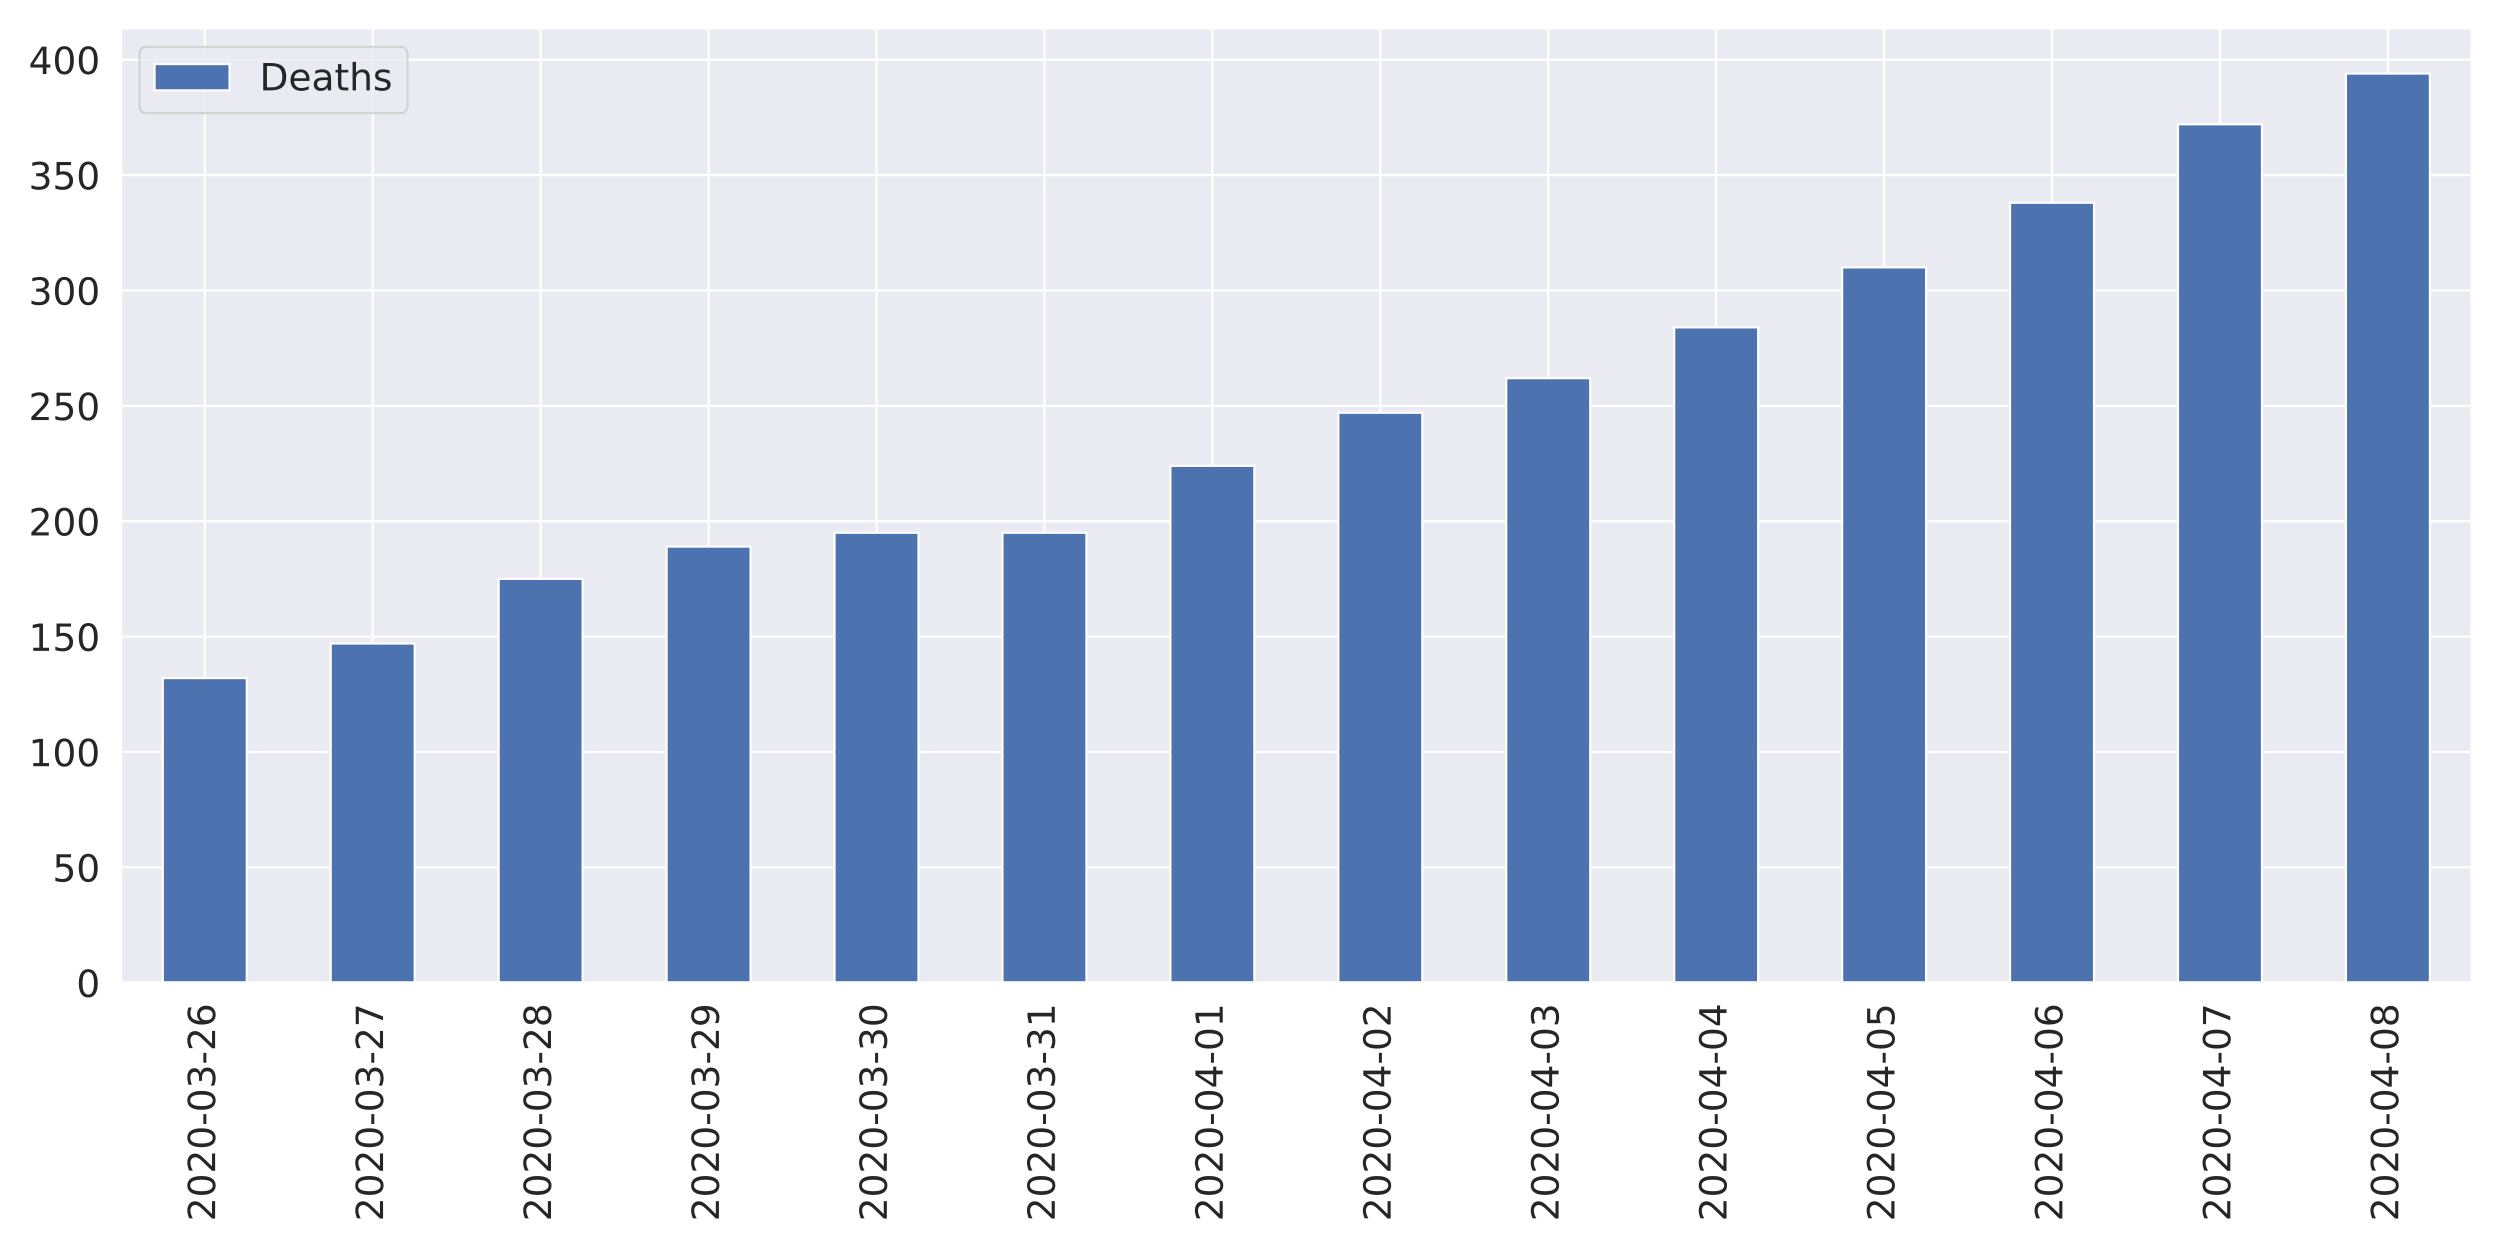
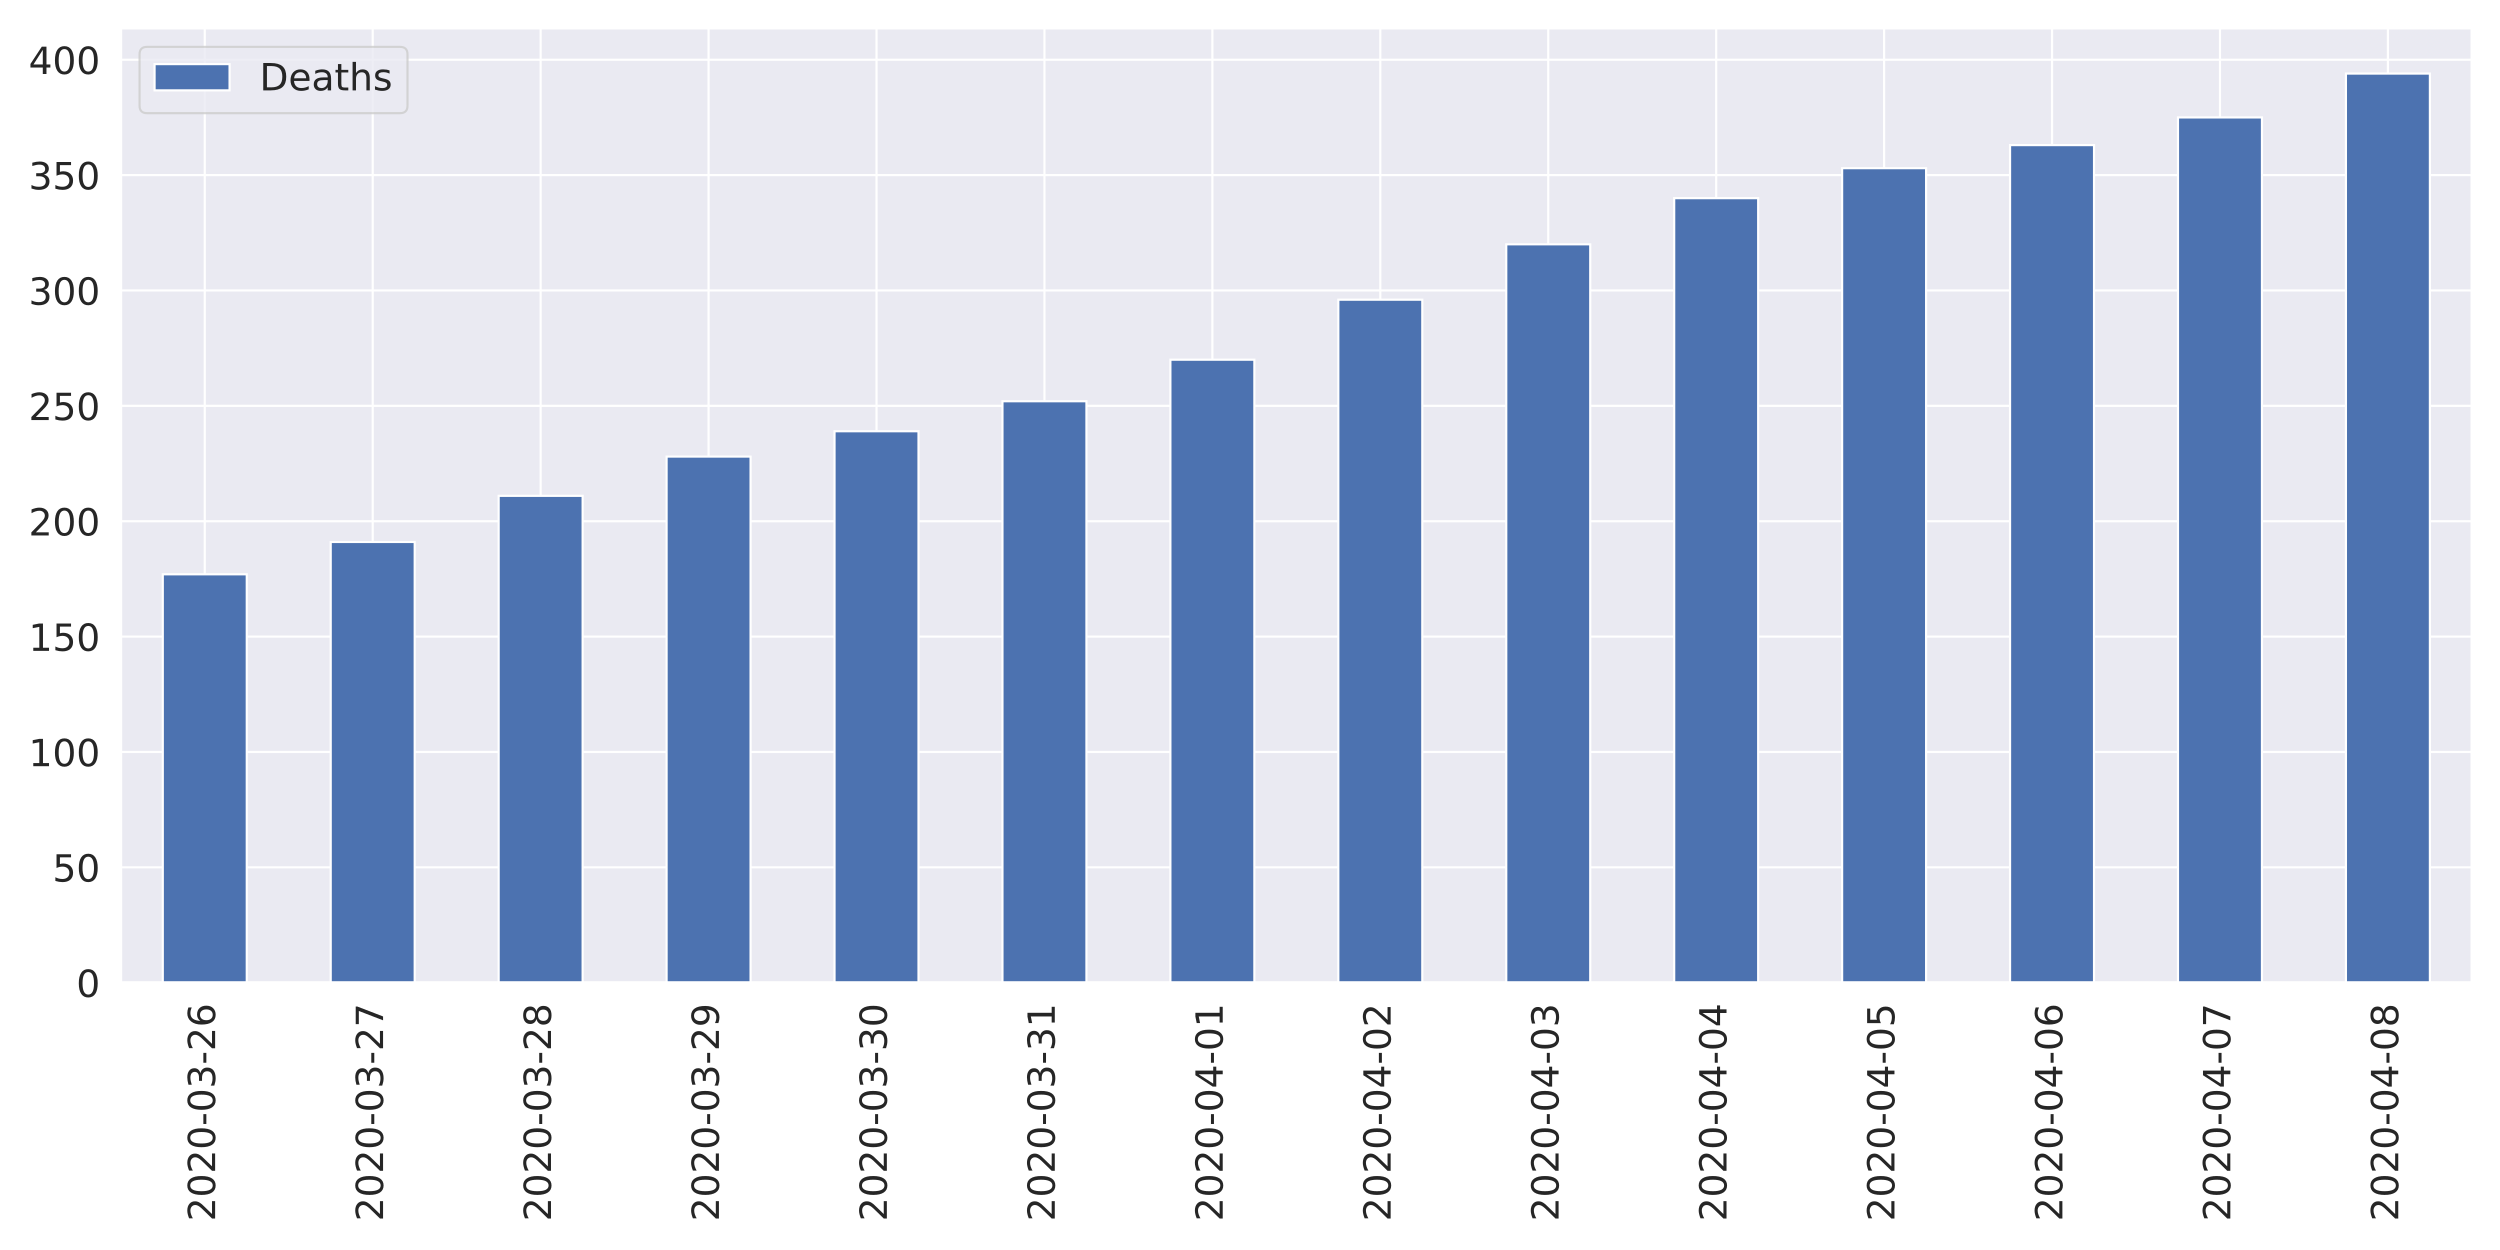
<svg xmlns="http://www.w3.org/2000/svg" xmlns:xlink="http://www.w3.org/1999/xlink" height="576pt" version="1.1" viewBox="0 0 1152 576" width="1152pt">
  <defs>
    <style type="text/css">
*{stroke-linecap:butt;stroke-linejoin:round;}
  </style>
  </defs>
  <g id="figure_1">
    <g id="patch_1">
      <path d="M 0 576  L 1152 576  L 1152 0  L 0 0  z " style="fill:#ffffff;" />
    </g>
    <g id="axes_1">
      <g id="patch_2">
        <path d="M 55.67 452.83  L 1139.04 452.83  L 1139.04 12.96  L 55.67 12.96  z " style="fill:#eaeaf2;" />
      </g>
      <g id="matplotlib.axis_1">
        <g id="xtick_1">
          <g id="line2d_1">
            <path clip-path="url(#p32ae984a57)" d="M 94.362 452.83  L 94.362 12.96  " style="fill:none;stroke:#ffffff;stroke-linecap:round;" />
          </g>
          <g id="text_1">
            <defs>
              <path d="M 19.188 8.297  L 53.609 8.297  L 53.609 0  L 7.328 0  L 7.328 8.297  Q 12.938 14.109 22.625 23.891  Q 32.328 33.688 34.812 36.531  Q 39.547 41.844 41.422 45.531  Q 43.312 49.219 43.312 52.781  Q 43.312 58.594 39.234 62.25  Q 35.156 65.922 28.609 65.922  Q 23.969 65.922 18.812 64.312  Q 13.672 62.703 7.812 59.422  L 7.812 69.391  Q 13.766 71.781 18.938 73  Q 24.125 74.219 28.422 74.219  Q 39.75 74.219 46.484 68.547  Q 53.219 62.891 53.219 53.422  Q 53.219 48.922 51.531 44.891  Q 49.859 40.875 45.406 35.406  Q 44.188 33.984 37.641 27.219  Q 31.109 20.453 19.188 8.297  z " id="DejaVuSans-50" />
              <path d="M 31.781 66.406  Q 24.172 66.406 20.328 58.906  Q 16.5 51.422 16.5 36.375  Q 16.5 21.391 20.328 13.891  Q 24.172 6.391 31.781 6.391  Q 39.453 6.391 43.281 13.891  Q 47.125 21.391 47.125 36.375  Q 47.125 51.422 43.281 58.906  Q 39.453 66.406 31.781 66.406  z M 31.781 74.219  Q 44.047 74.219 50.516 64.516  Q 56.984 54.828 56.984 36.375  Q 56.984 17.969 50.516 8.266  Q 44.047 -1.422 31.781 -1.422  Q 19.531 -1.422 13.062 8.266  Q 6.594 17.969 6.594 36.375  Q 6.594 54.828 13.062 64.516  Q 19.531 74.219 31.781 74.219  z " id="DejaVuSans-48" />
              <path d="M 4.891 31.391  L 31.203 31.391  L 31.203 23.391  L 4.891 23.391  z " id="DejaVuSans-45" />
              <path d="M 40.578 39.312  Q 47.656 37.797 51.625 33  Q 55.609 28.219 55.609 21.188  Q 55.609 10.406 48.188 4.484  Q 40.766 -1.422 27.094 -1.422  Q 22.516 -1.422 17.656 -0.516  Q 12.797 0.391 7.625 2.203  L 7.625 11.719  Q 11.719 9.328 16.594 8.109  Q 21.484 6.891 26.812 6.891  Q 36.078 6.891 40.938 10.547  Q 45.797 14.203 45.797 21.188  Q 45.797 27.641 41.281 31.266  Q 36.766 34.906 28.719 34.906  L 20.219 34.906  L 20.219 43.016  L 29.109 43.016  Q 36.375 43.016 40.234 45.922  Q 44.094 48.828 44.094 54.297  Q 44.094 59.906 40.109 62.906  Q 36.141 65.922 28.719 65.922  Q 24.656 65.922 20.016 65.031  Q 15.375 64.156 9.812 62.312  L 9.812 71.094  Q 15.438 72.656 20.344 73.438  Q 25.25 74.219 29.594 74.219  Q 40.828 74.219 47.359 69.109  Q 53.906 64.016 53.906 55.328  Q 53.906 49.266 50.438 45.094  Q 46.969 40.922 40.578 39.312  z " id="DejaVuSans-51" />
              <path d="M 33.016 40.375  Q 26.375 40.375 22.484 35.828  Q 18.609 31.297 18.609 23.391  Q 18.609 15.531 22.484 10.953  Q 26.375 6.391 33.016 6.391  Q 39.656 6.391 43.531 10.953  Q 47.406 15.531 47.406 23.391  Q 47.406 31.297 43.531 35.828  Q 39.656 40.375 33.016 40.375  z M 52.594 71.297  L 52.594 62.312  Q 48.875 64.062 45.094 64.984  Q 41.312 65.922 37.594 65.922  Q 27.828 65.922 22.672 59.328  Q 17.531 52.734 16.797 39.406  Q 19.672 43.656 24.016 45.922  Q 28.375 48.188 33.594 48.188  Q 44.578 48.188 50.953 41.516  Q 57.328 34.859 57.328 23.391  Q 57.328 12.156 50.688 5.359  Q 44.047 -1.422 33.016 -1.422  Q 20.359 -1.422 13.672 8.266  Q 6.984 17.969 6.984 36.375  Q 6.984 53.656 15.188 63.938  Q 23.391 74.219 37.203 74.219  Q 40.922 74.219 44.703 73.484  Q 48.484 72.75 52.594 71.297  z " id="DejaVuSans-54" />
            </defs>
            <g style="fill:#262626;" transform="translate(99.12999 562.7538)rotate(-90)scale(0.1728 -0.1728)">
              <use xlink:href="#DejaVuSans-50" />
              <use x="63.623" xlink:href="#DejaVuSans-48" />
              <use x="127.246" xlink:href="#DejaVuSans-50" />
              <use x="190.869" xlink:href="#DejaVuSans-48" />
              <use x="254.492" xlink:href="#DejaVuSans-45" />
              <use x="290.576" xlink:href="#DejaVuSans-48" />
              <use x="354.199" xlink:href="#DejaVuSans-51" />
              <use x="417.822" xlink:href="#DejaVuSans-45" />
              <use x="453.906" xlink:href="#DejaVuSans-50" />
              <use x="517.529" xlink:href="#DejaVuSans-54" />
            </g>
          </g>
        </g>
        <g id="xtick_2">
          <g id="line2d_2">
            <path clip-path="url(#p32ae984a57)" d="M 171.745 452.83  L 171.745 12.96  " style="fill:none;stroke:#ffffff;stroke-linecap:round;" />
          </g>
          <g id="text_2">
            <defs>
              <path d="M 8.203 72.906  L 55.078 72.906  L 55.078 68.703  L 28.609 0  L 18.312 0  L 43.219 64.594  L 8.203 64.594  z " id="DejaVuSans-55" />
            </defs>
            <g style="fill:#262626;" transform="translate(176.5136 562.7538)rotate(-90)scale(0.1728 -0.1728)">
              <use xlink:href="#DejaVuSans-50" />
              <use x="63.623" xlink:href="#DejaVuSans-48" />
              <use x="127.246" xlink:href="#DejaVuSans-50" />
              <use x="190.869" xlink:href="#DejaVuSans-48" />
              <use x="254.492" xlink:href="#DejaVuSans-45" />
              <use x="290.576" xlink:href="#DejaVuSans-48" />
              <use x="354.199" xlink:href="#DejaVuSans-51" />
              <use x="417.822" xlink:href="#DejaVuSans-45" />
              <use x="453.906" xlink:href="#DejaVuSans-50" />
              <use x="517.529" xlink:href="#DejaVuSans-55" />
            </g>
          </g>
        </g>
        <g id="xtick_3">
          <g id="line2d_3">
            <path clip-path="url(#p32ae984a57)" d="M 249.129 452.83  L 249.129 12.96  " style="fill:none;stroke:#ffffff;stroke-linecap:round;" />
          </g>
          <g id="text_3">
            <defs>
              <path d="M 31.781 34.625  Q 24.75 34.625 20.719 30.859  Q 16.703 27.094 16.703 20.516  Q 16.703 13.922 20.719 10.156  Q 24.75 6.391 31.781 6.391  Q 38.812 6.391 42.859 10.172  Q 46.922 13.969 46.922 20.516  Q 46.922 27.094 42.891 30.859  Q 38.875 34.625 31.781 34.625  z M 21.922 38.812  Q 15.578 40.375 12.031 44.719  Q 8.5 49.078 8.5 55.328  Q 8.5 64.062 14.719 69.141  Q 20.953 74.219 31.781 74.219  Q 42.672 74.219 48.875 69.141  Q 55.078 64.062 55.078 55.328  Q 55.078 49.078 51.531 44.719  Q 48 40.375 41.703 38.812  Q 48.828 37.156 52.797 32.312  Q 56.781 27.484 56.781 20.516  Q 56.781 9.906 50.312 4.234  Q 43.844 -1.422 31.781 -1.422  Q 19.734 -1.422 13.25 4.234  Q 6.781 9.906 6.781 20.516  Q 6.781 27.484 10.781 32.312  Q 14.797 37.156 21.922 38.812  z M 18.312 54.391  Q 18.312 48.734 21.844 45.562  Q 25.391 42.391 31.781 42.391  Q 38.141 42.391 41.719 45.562  Q 45.312 48.734 45.312 54.391  Q 45.312 60.062 41.719 63.234  Q 38.141 66.406 31.781 66.406  Q 25.391 66.406 21.844 63.234  Q 18.312 60.062 18.312 54.391  z " id="DejaVuSans-56" />
            </defs>
            <g style="fill:#262626;" transform="translate(253.8971 562.7538)rotate(-90)scale(0.1728 -0.1728)">
              <use xlink:href="#DejaVuSans-50" />
              <use x="63.623" xlink:href="#DejaVuSans-48" />
              <use x="127.246" xlink:href="#DejaVuSans-50" />
              <use x="190.869" xlink:href="#DejaVuSans-48" />
              <use x="254.492" xlink:href="#DejaVuSans-45" />
              <use x="290.576" xlink:href="#DejaVuSans-48" />
              <use x="354.199" xlink:href="#DejaVuSans-51" />
              <use x="417.822" xlink:href="#DejaVuSans-45" />
              <use x="453.906" xlink:href="#DejaVuSans-50" />
              <use x="517.529" xlink:href="#DejaVuSans-56" />
            </g>
          </g>
        </g>
        <g id="xtick_4">
          <g id="line2d_4">
            <path clip-path="url(#p32ae984a57)" d="M 326.512 452.83  L 326.512 12.96  " style="fill:none;stroke:#ffffff;stroke-linecap:round;" />
          </g>
          <g id="text_4">
            <defs>
              <path d="M 10.984 1.516  L 10.984 10.5  Q 14.703 8.734 18.5 7.812  Q 22.312 6.891 25.984 6.891  Q 35.75 6.891 40.891 13.453  Q 46.047 20.016 46.781 33.406  Q 43.953 29.203 39.594 26.953  Q 35.25 24.703 29.984 24.703  Q 19.047 24.703 12.672 31.312  Q 6.297 37.938 6.297 49.422  Q 6.297 60.641 12.938 67.422  Q 19.578 74.219 30.609 74.219  Q 43.266 74.219 49.922 64.516  Q 56.594 54.828 56.594 36.375  Q 56.594 19.141 48.406 8.859  Q 40.234 -1.422 26.422 -1.422  Q 22.703 -1.422 18.891 -0.688  Q 15.094 0.047 10.984 1.516  z M 30.609 32.422  Q 37.25 32.422 41.125 36.953  Q 45.016 41.5 45.016 49.422  Q 45.016 57.281 41.125 61.844  Q 37.25 66.406 30.609 66.406  Q 23.969 66.406 20.094 61.844  Q 16.219 57.281 16.219 49.422  Q 16.219 41.5 20.094 36.953  Q 23.969 32.422 30.609 32.422  z " id="DejaVuSans-57" />
            </defs>
            <g style="fill:#262626;" transform="translate(331.2807 562.7538)rotate(-90)scale(0.1728 -0.1728)">
              <use xlink:href="#DejaVuSans-50" />
              <use x="63.623" xlink:href="#DejaVuSans-48" />
              <use x="127.246" xlink:href="#DejaVuSans-50" />
              <use x="190.869" xlink:href="#DejaVuSans-48" />
              <use x="254.492" xlink:href="#DejaVuSans-45" />
              <use x="290.576" xlink:href="#DejaVuSans-48" />
              <use x="354.199" xlink:href="#DejaVuSans-51" />
              <use x="417.822" xlink:href="#DejaVuSans-45" />
              <use x="453.906" xlink:href="#DejaVuSans-50" />
              <use x="517.529" xlink:href="#DejaVuSans-57" />
            </g>
          </g>
        </g>
        <g id="xtick_5">
          <g id="line2d_5">
            <path clip-path="url(#p32ae984a57)" d="M 403.896 452.83  L 403.896 12.96  " style="fill:none;stroke:#ffffff;stroke-linecap:round;" />
          </g>
          <g id="text_5">
            <g style="fill:#262626;" transform="translate(408.6643 562.7538)rotate(-90)scale(0.1728 -0.1728)">
              <use xlink:href="#DejaVuSans-50" />
              <use x="63.623" xlink:href="#DejaVuSans-48" />
              <use x="127.246" xlink:href="#DejaVuSans-50" />
              <use x="190.869" xlink:href="#DejaVuSans-48" />
              <use x="254.492" xlink:href="#DejaVuSans-45" />
              <use x="290.576" xlink:href="#DejaVuSans-48" />
              <use x="354.199" xlink:href="#DejaVuSans-51" />
              <use x="417.822" xlink:href="#DejaVuSans-45" />
              <use x="453.906" xlink:href="#DejaVuSans-51" />
              <use x="517.529" xlink:href="#DejaVuSans-48" />
            </g>
          </g>
        </g>
        <g id="xtick_6">
          <g id="line2d_6">
            <path clip-path="url(#p32ae984a57)" d="M 481.28 452.83  L 481.28 12.96  " style="fill:none;stroke:#ffffff;stroke-linecap:round;" />
          </g>
          <g id="text_6">
            <defs>
              <path d="M 12.406 8.297  L 28.516 8.297  L 28.516 63.922  L 10.984 60.406  L 10.984 69.391  L 28.422 72.906  L 38.281 72.906  L 38.281 8.297  L 54.391 8.297  L 54.391 0  L 12.406 0  z " id="DejaVuSans-49" />
            </defs>
            <g style="fill:#262626;" transform="translate(486.0478 562.7538)rotate(-90)scale(0.1728 -0.1728)">
              <use xlink:href="#DejaVuSans-50" />
              <use x="63.623" xlink:href="#DejaVuSans-48" />
              <use x="127.246" xlink:href="#DejaVuSans-50" />
              <use x="190.869" xlink:href="#DejaVuSans-48" />
              <use x="254.492" xlink:href="#DejaVuSans-45" />
              <use x="290.576" xlink:href="#DejaVuSans-48" />
              <use x="354.199" xlink:href="#DejaVuSans-51" />
              <use x="417.822" xlink:href="#DejaVuSans-45" />
              <use x="453.906" xlink:href="#DejaVuSans-51" />
              <use x="517.529" xlink:href="#DejaVuSans-49" />
            </g>
          </g>
        </g>
        <g id="xtick_7">
          <g id="line2d_7">
            <path clip-path="url(#p32ae984a57)" d="M 558.663 452.83  L 558.663 12.96  " style="fill:none;stroke:#ffffff;stroke-linecap:round;" />
          </g>
          <g id="text_7">
            <defs>
              <path d="M 37.797 64.312  L 12.891 25.391  L 37.797 25.391  z M 35.203 72.906  L 47.609 72.906  L 47.609 25.391  L 58.016 25.391  L 58.016 17.188  L 47.609 17.188  L 47.609 0  L 37.797 0  L 37.797 17.188  L 4.891 17.188  L 4.891 26.703  z " id="DejaVuSans-52" />
            </defs>
            <g style="fill:#262626;" transform="translate(563.4314 562.7538)rotate(-90)scale(0.1728 -0.1728)">
              <use xlink:href="#DejaVuSans-50" />
              <use x="63.623" xlink:href="#DejaVuSans-48" />
              <use x="127.246" xlink:href="#DejaVuSans-50" />
              <use x="190.869" xlink:href="#DejaVuSans-48" />
              <use x="254.492" xlink:href="#DejaVuSans-45" />
              <use x="290.576" xlink:href="#DejaVuSans-48" />
              <use x="354.199" xlink:href="#DejaVuSans-52" />
              <use x="417.822" xlink:href="#DejaVuSans-45" />
              <use x="453.906" xlink:href="#DejaVuSans-48" />
              <use x="517.529" xlink:href="#DejaVuSans-49" />
            </g>
          </g>
        </g>
        <g id="xtick_8">
          <g id="line2d_8">
            <path clip-path="url(#p32ae984a57)" d="M 636.047 452.83  L 636.047 12.96  " style="fill:none;stroke:#ffffff;stroke-linecap:round;" />
          </g>
          <g id="text_8">
            <g style="fill:#262626;" transform="translate(640.815 562.7538)rotate(-90)scale(0.1728 -0.1728)">
              <use xlink:href="#DejaVuSans-50" />
              <use x="63.623" xlink:href="#DejaVuSans-48" />
              <use x="127.246" xlink:href="#DejaVuSans-50" />
              <use x="190.869" xlink:href="#DejaVuSans-48" />
              <use x="254.492" xlink:href="#DejaVuSans-45" />
              <use x="290.576" xlink:href="#DejaVuSans-48" />
              <use x="354.199" xlink:href="#DejaVuSans-52" />
              <use x="417.822" xlink:href="#DejaVuSans-45" />
              <use x="453.906" xlink:href="#DejaVuSans-48" />
              <use x="517.529" xlink:href="#DejaVuSans-50" />
            </g>
          </g>
        </g>
        <g id="xtick_9">
          <g id="line2d_9">
            <path clip-path="url(#p32ae984a57)" d="M 713.43 452.83  L 713.43 12.96  " style="fill:none;stroke:#ffffff;stroke-linecap:round;" />
          </g>
          <g id="text_9">
            <g style="fill:#262626;" transform="translate(718.1986 562.7538)rotate(-90)scale(0.1728 -0.1728)">
              <use xlink:href="#DejaVuSans-50" />
              <use x="63.623" xlink:href="#DejaVuSans-48" />
              <use x="127.246" xlink:href="#DejaVuSans-50" />
              <use x="190.869" xlink:href="#DejaVuSans-48" />
              <use x="254.492" xlink:href="#DejaVuSans-45" />
              <use x="290.576" xlink:href="#DejaVuSans-48" />
              <use x="354.199" xlink:href="#DejaVuSans-52" />
              <use x="417.822" xlink:href="#DejaVuSans-45" />
              <use x="453.906" xlink:href="#DejaVuSans-48" />
              <use x="517.529" xlink:href="#DejaVuSans-51" />
            </g>
          </g>
        </g>
        <g id="xtick_10">
          <g id="line2d_10">
            <path clip-path="url(#p32ae984a57)" d="M 790.814 452.83  L 790.814 12.96  " style="fill:none;stroke:#ffffff;stroke-linecap:round;" />
          </g>
          <g id="text_10">
            <g style="fill:#262626;" transform="translate(795.5821 562.7538)rotate(-90)scale(0.1728 -0.1728)">
              <use xlink:href="#DejaVuSans-50" />
              <use x="63.623" xlink:href="#DejaVuSans-48" />
              <use x="127.246" xlink:href="#DejaVuSans-50" />
              <use x="190.869" xlink:href="#DejaVuSans-48" />
              <use x="254.492" xlink:href="#DejaVuSans-45" />
              <use x="290.576" xlink:href="#DejaVuSans-48" />
              <use x="354.199" xlink:href="#DejaVuSans-52" />
              <use x="417.822" xlink:href="#DejaVuSans-45" />
              <use x="453.906" xlink:href="#DejaVuSans-48" />
              <use x="517.529" xlink:href="#DejaVuSans-52" />
            </g>
          </g>
        </g>
        <g id="xtick_11">
          <g id="line2d_11">
            <path clip-path="url(#p32ae984a57)" d="M 868.197 452.83  L 868.197 12.96  " style="fill:none;stroke:#ffffff;stroke-linecap:round;" />
          </g>
          <g id="text_11">
            <defs>
              <path d="M 10.797 72.906  L 49.516 72.906  L 49.516 64.594  L 19.828 64.594  L 19.828 46.734  Q 21.969 47.469 24.109 47.828  Q 26.266 48.188 28.422 48.188  Q 40.625 48.188 47.75 41.5  Q 54.891 34.812 54.891 23.391  Q 54.891 11.625 47.562 5.094  Q 40.234 -1.422 26.906 -1.422  Q 22.312 -1.422 17.547 -0.641  Q 12.797 0.141 7.719 1.703  L 7.719 11.625  Q 12.109 9.234 16.797 8.062  Q 21.484 6.891 26.703 6.891  Q 35.156 6.891 40.078 11.328  Q 45.016 15.766 45.016 23.391  Q 45.016 31 40.078 35.438  Q 35.156 39.891 26.703 39.891  Q 22.75 39.891 18.812 39.016  Q 14.891 38.141 10.797 36.281  z " id="DejaVuSans-53" />
            </defs>
            <g style="fill:#262626;" transform="translate(872.9657 562.7538)rotate(-90)scale(0.1728 -0.1728)">
              <use xlink:href="#DejaVuSans-50" />
              <use x="63.623" xlink:href="#DejaVuSans-48" />
              <use x="127.246" xlink:href="#DejaVuSans-50" />
              <use x="190.869" xlink:href="#DejaVuSans-48" />
              <use x="254.492" xlink:href="#DejaVuSans-45" />
              <use x="290.576" xlink:href="#DejaVuSans-48" />
              <use x="354.199" xlink:href="#DejaVuSans-52" />
              <use x="417.822" xlink:href="#DejaVuSans-45" />
              <use x="453.906" xlink:href="#DejaVuSans-48" />
              <use x="517.529" xlink:href="#DejaVuSans-53" />
            </g>
          </g>
        </g>
        <g id="xtick_12">
          <g id="line2d_12">
            <path clip-path="url(#p32ae984a57)" d="M 945.581 452.83  L 945.581 12.96  " style="fill:none;stroke:#ffffff;stroke-linecap:round;" />
          </g>
          <g id="text_12">
            <g style="fill:#262626;" transform="translate(950.3493 562.7538)rotate(-90)scale(0.1728 -0.1728)">
              <use xlink:href="#DejaVuSans-50" />
              <use x="63.623" xlink:href="#DejaVuSans-48" />
              <use x="127.246" xlink:href="#DejaVuSans-50" />
              <use x="190.869" xlink:href="#DejaVuSans-48" />
              <use x="254.492" xlink:href="#DejaVuSans-45" />
              <use x="290.576" xlink:href="#DejaVuSans-48" />
              <use x="354.199" xlink:href="#DejaVuSans-52" />
              <use x="417.822" xlink:href="#DejaVuSans-45" />
              <use x="453.906" xlink:href="#DejaVuSans-48" />
              <use x="517.529" xlink:href="#DejaVuSans-54" />
            </g>
          </g>
        </g>
        <g id="xtick_13">
          <g id="line2d_13">
            <path clip-path="url(#p32ae984a57)" d="M 1022.965 452.83  L 1022.965 12.96  " style="fill:none;stroke:#ffffff;stroke-linecap:round;" />
          </g>
          <g id="text_13">
            <g style="fill:#262626;" transform="translate(1027.733 562.7538)rotate(-90)scale(0.1728 -0.1728)">
              <use xlink:href="#DejaVuSans-50" />
              <use x="63.623" xlink:href="#DejaVuSans-48" />
              <use x="127.246" xlink:href="#DejaVuSans-50" />
              <use x="190.869" xlink:href="#DejaVuSans-48" />
              <use x="254.492" xlink:href="#DejaVuSans-45" />
              <use x="290.576" xlink:href="#DejaVuSans-48" />
              <use x="354.199" xlink:href="#DejaVuSans-52" />
              <use x="417.822" xlink:href="#DejaVuSans-45" />
              <use x="453.906" xlink:href="#DejaVuSans-48" />
              <use x="517.529" xlink:href="#DejaVuSans-55" />
            </g>
          </g>
        </g>
        <g id="xtick_14">
          <g id="line2d_14">
            <path clip-path="url(#p32ae984a57)" d="M 1100.348 452.83  L 1100.348 12.96  " style="fill:none;stroke:#ffffff;stroke-linecap:round;" />
          </g>
          <g id="text_14">
            <g style="fill:#262626;" transform="translate(1105.116 562.7538)rotate(-90)scale(0.1728 -0.1728)">
              <use xlink:href="#DejaVuSans-50" />
              <use x="63.623" xlink:href="#DejaVuSans-48" />
              <use x="127.246" xlink:href="#DejaVuSans-50" />
              <use x="190.869" xlink:href="#DejaVuSans-48" />
              <use x="254.492" xlink:href="#DejaVuSans-45" />
              <use x="290.576" xlink:href="#DejaVuSans-48" />
              <use x="354.199" xlink:href="#DejaVuSans-52" />
              <use x="417.822" xlink:href="#DejaVuSans-45" />
              <use x="453.906" xlink:href="#DejaVuSans-48" />
              <use x="517.529" xlink:href="#DejaVuSans-56" />
            </g>
          </g>
        </g>
      </g>
      <g id="matplotlib.axis_2">
        <g id="ytick_1">
          <g id="line2d_15">
            <path clip-path="url(#p32ae984a57)" d="M 55.67 452.83  L 1139.04 452.83  " style="fill:none;stroke:#ffffff;stroke-linecap:round;" />
          </g>
          <g id="text_15">
            <g style="fill:#262626;" transform="translate(35.1756 459.3951)scale(0.1728 -0.1728)">
              <use xlink:href="#DejaVuSans-48" />
            </g>
          </g>
        </g>
        <g id="ytick_2">
          <g id="line2d_16">
            <path clip-path="url(#p32ae984a57)" d="M 55.67 399.667  L 1139.04 399.667  " style="fill:none;stroke:#ffffff;stroke-linecap:round;" />
          </g>
          <g id="text_16">
            <g style="fill:#262626;" transform="translate(24.1812 406.2321)scale(0.1728 -0.1728)">
              <use xlink:href="#DejaVuSans-53" />
              <use x="63.623" xlink:href="#DejaVuSans-48" />
            </g>
          </g>
        </g>
        <g id="ytick_3">
          <g id="line2d_17">
            <path clip-path="url(#p32ae984a57)" d="M 55.67 346.504  L 1139.04 346.504  " style="fill:none;stroke:#ffffff;stroke-linecap:round;" />
          </g>
          <g id="text_17">
            <g style="fill:#262626;" transform="translate(13.1868 353.0692)scale(0.1728 -0.1728)">
              <use xlink:href="#DejaVuSans-49" />
              <use x="63.623" xlink:href="#DejaVuSans-48" />
              <use x="127.246" xlink:href="#DejaVuSans-48" />
            </g>
          </g>
        </g>
        <g id="ytick_4">
          <g id="line2d_18">
            <path clip-path="url(#p32ae984a57)" d="M 55.67 293.341  L 1139.04 293.341  " style="fill:none;stroke:#ffffff;stroke-linecap:round;" />
          </g>
          <g id="text_18">
            <g style="fill:#262626;" transform="translate(13.1868 299.9063)scale(0.1728 -0.1728)">
              <use xlink:href="#DejaVuSans-49" />
              <use x="63.623" xlink:href="#DejaVuSans-53" />
              <use x="127.246" xlink:href="#DejaVuSans-48" />
            </g>
          </g>
        </g>
        <g id="ytick_5">
          <g id="line2d_19">
            <path clip-path="url(#p32ae984a57)" d="M 55.67 240.178  L 1139.04 240.178  " style="fill:none;stroke:#ffffff;stroke-linecap:round;" />
          </g>
          <g id="text_19">
            <g style="fill:#262626;" transform="translate(13.1868 246.7434)scale(0.1728 -0.1728)">
              <use xlink:href="#DejaVuSans-50" />
              <use x="63.623" xlink:href="#DejaVuSans-48" />
              <use x="127.246" xlink:href="#DejaVuSans-48" />
            </g>
          </g>
        </g>
        <g id="ytick_6">
          <g id="line2d_20">
            <path clip-path="url(#p32ae984a57)" d="M 55.67 187.015  L 1139.04 187.015  " style="fill:none;stroke:#ffffff;stroke-linecap:round;" />
          </g>
          <g id="text_20">
            <g style="fill:#262626;" transform="translate(13.1868 193.5805)scale(0.1728 -0.1728)">
              <use xlink:href="#DejaVuSans-50" />
              <use x="63.623" xlink:href="#DejaVuSans-53" />
              <use x="127.246" xlink:href="#DejaVuSans-48" />
            </g>
          </g>
        </g>
        <g id="ytick_7">
          <g id="line2d_21">
            <path clip-path="url(#p32ae984a57)" d="M 55.67 133.852  L 1139.04 133.852  " style="fill:none;stroke:#ffffff;stroke-linecap:round;" />
          </g>
          <g id="text_21">
            <g style="fill:#262626;" transform="translate(13.1868 140.4175)scale(0.1728 -0.1728)">
              <use xlink:href="#DejaVuSans-51" />
              <use x="63.623" xlink:href="#DejaVuSans-48" />
              <use x="127.246" xlink:href="#DejaVuSans-48" />
            </g>
          </g>
        </g>
        <g id="ytick_8">
          <g id="line2d_22">
            <path clip-path="url(#p32ae984a57)" d="M 55.67 80.69  L 1139.04 80.69  " style="fill:none;stroke:#ffffff;stroke-linecap:round;" />
          </g>
          <g id="text_22">
            <g style="fill:#262626;" transform="translate(13.1868 87.25461)scale(0.1728 -0.1728)">
              <use xlink:href="#DejaVuSans-51" />
              <use x="63.623" xlink:href="#DejaVuSans-53" />
              <use x="127.246" xlink:href="#DejaVuSans-48" />
            </g>
          </g>
        </g>
        <g id="ytick_9">
          <g id="line2d_23">
            <path clip-path="url(#p32ae984a57)" d="M 55.67 27.527  L 1139.04 27.527  " style="fill:none;stroke:#ffffff;stroke-linecap:round;" />
          </g>
          <g id="text_23">
            <g style="fill:#262626;" transform="translate(13.1868 34.09169)scale(0.1728 -0.1728)">
              <use xlink:href="#DejaVuSans-52" />
              <use x="63.623" xlink:href="#DejaVuSans-48" />
              <use x="127.246" xlink:href="#DejaVuSans-48" />
            </g>
          </g>
        </g>
      </g>
      <g id="patch_3">
-         <path clip-path="url(#p32ae984a57)" d="M 75.016 452.83  L 113.708 452.83  L 113.708 312.48  L 75.016 312.48  z " style="fill:#4c72b0;stroke:#ffffff;stroke-linejoin:miter;" />
+         <path clip-path="url(#p32ae984a57)" d="M 75.016 452.83  L 113.708 452.83  L 113.708 264.633  L 75.016 264.633  z " style="fill:#4c72b0;stroke:#ffffff;stroke-linejoin:miter;" />
      </g>
      <g id="patch_4">
-         <path clip-path="url(#p32ae984a57)" d="M 152.399 452.83  L 191.091 452.83  L 191.091 296.531  L 152.399 296.531  z " style="fill:#4c72b0;stroke:#ffffff;stroke-linejoin:miter;" />
+         <path clip-path="url(#p32ae984a57)" d="M 152.399 452.83  L 191.091 452.83  L 191.091 249.748  L 152.399 249.748  z " style="fill:#4c72b0;stroke:#ffffff;stroke-linejoin:miter;" />
      </g>
      <g id="patch_5">
-         <path clip-path="url(#p32ae984a57)" d="M 229.783 452.83  L 268.475 452.83  L 268.475 266.76  L 229.783 266.76  z " style="fill:#4c72b0;stroke:#ffffff;stroke-linejoin:miter;" />
+         <path clip-path="url(#p32ae984a57)" d="M 229.783 452.83  L 268.475 452.83  L 268.475 228.482  L 229.783 228.482  z " style="fill:#4c72b0;stroke:#ffffff;stroke-linejoin:miter;" />
      </g>
      <g id="patch_6">
-         <path clip-path="url(#p32ae984a57)" d="M 307.167 452.83  L 345.858 452.83  L 345.858 251.874  L 307.167 251.874  z " style="fill:#4c72b0;stroke:#ffffff;stroke-linejoin:miter;" />
+         <path clip-path="url(#p32ae984a57)" d="M 307.167 452.83  L 345.858 452.83  L 345.858 210.407  L 307.167 210.407  z " style="fill:#4c72b0;stroke:#ffffff;stroke-linejoin:miter;" />
      </g>
      <g id="patch_7">
-         <path clip-path="url(#p32ae984a57)" d="M 384.55 452.83  L 423.242 452.83  L 423.242 245.495  L 384.55 245.495  z " style="fill:#4c72b0;stroke:#ffffff;stroke-linejoin:miter;" />
+         <path clip-path="url(#p32ae984a57)" d="M 384.55 452.83  L 423.242 452.83  L 423.242 198.711  L 384.55 198.711  z " style="fill:#4c72b0;stroke:#ffffff;stroke-linejoin:miter;" />
      </g>
      <g id="patch_8">
-         <path clip-path="url(#p32ae984a57)" d="M 461.934 452.83  L 500.626 452.83  L 500.626 245.495  L 461.934 245.495  z " style="fill:#4c72b0;stroke:#ffffff;stroke-linejoin:miter;" />
+         <path clip-path="url(#p32ae984a57)" d="M 461.934 452.83  L 500.626 452.83  L 500.626 184.889  L 461.934 184.889  z " style="fill:#4c72b0;stroke:#ffffff;stroke-linejoin:miter;" />
      </g>
      <g id="patch_9">
-         <path clip-path="url(#p32ae984a57)" d="M 539.317 452.83  L 578.009 452.83  L 578.009 214.66  L 539.317 214.66  z " style="fill:#4c72b0;stroke:#ffffff;stroke-linejoin:miter;" />
+         <path clip-path="url(#p32ae984a57)" d="M 539.317 452.83  L 578.009 452.83  L 578.009 165.75  L 539.317 165.75  z " style="fill:#4c72b0;stroke:#ffffff;stroke-linejoin:miter;" />
      </g>
      <g id="patch_10">
-         <path clip-path="url(#p32ae984a57)" d="M 616.701 452.83  L 655.393 452.83  L 655.393 190.205  L 616.701 190.205  z " style="fill:#4c72b0;stroke:#ffffff;stroke-linejoin:miter;" />
+         <path clip-path="url(#p32ae984a57)" d="M 616.701 452.83  L 655.393 452.83  L 655.393 138.106  L 616.701 138.106  z " style="fill:#4c72b0;stroke:#ffffff;stroke-linejoin:miter;" />
      </g>
      <g id="patch_11">
-         <path clip-path="url(#p32ae984a57)" d="M 694.084 452.83  L 732.776 452.83  L 732.776 174.256  L 694.084 174.256  z " style="fill:#4c72b0;stroke:#ffffff;stroke-linejoin:miter;" />
+         <path clip-path="url(#p32ae984a57)" d="M 694.084 452.83  L 732.776 452.83  L 732.776 112.587  L 694.084 112.587  z " style="fill:#4c72b0;stroke:#ffffff;stroke-linejoin:miter;" />
      </g>
      <g id="patch_12">
-         <path clip-path="url(#p32ae984a57)" d="M 771.468 452.83  L 810.16 452.83  L 810.16 150.865  L 771.468 150.865  z " style="fill:#4c72b0;stroke:#ffffff;stroke-linejoin:miter;" />
+         <path clip-path="url(#p32ae984a57)" d="M 771.468 452.83  L 810.16 452.83  L 810.16 91.322  L 771.468 91.322  z " style="fill:#4c72b0;stroke:#ffffff;stroke-linejoin:miter;" />
      </g>
      <g id="patch_13">
-         <path clip-path="url(#p32ae984a57)" d="M 848.852 452.83  L 887.543 452.83  L 887.543 123.22  L 848.852 123.22  z " style="fill:#4c72b0;stroke:#ffffff;stroke-linejoin:miter;" />
+         <path clip-path="url(#p32ae984a57)" d="M 848.852 452.83  L 887.543 452.83  L 887.543 77.5  L 848.852 77.5  z " style="fill:#4c72b0;stroke:#ffffff;stroke-linejoin:miter;" />
      </g>
      <g id="patch_14">
-         <path clip-path="url(#p32ae984a57)" d="M 926.235 452.83  L 964.927 452.83  L 964.927 93.449  L 926.235 93.449  z " style="fill:#4c72b0;stroke:#ffffff;stroke-linejoin:miter;" />
+         <path clip-path="url(#p32ae984a57)" d="M 926.235 452.83  L 964.927 452.83  L 964.927 66.867  L 926.235 66.867  z " style="fill:#4c72b0;stroke:#ffffff;stroke-linejoin:miter;" />
      </g>
      <g id="patch_15">
-         <path clip-path="url(#p32ae984a57)" d="M 1003.619 452.83  L 1042.311 452.83  L 1042.311 57.298  L 1003.619 57.298  z " style="fill:#4c72b0;stroke:#ffffff;stroke-linejoin:miter;" />
+         <path clip-path="url(#p32ae984a57)" d="M 1003.619 452.83  L 1042.311 452.83  L 1042.311 54.108  L 1003.619 54.108  z " style="fill:#4c72b0;stroke:#ffffff;stroke-linejoin:miter;" />
      </g>
      <g id="patch_16">
        <path clip-path="url(#p32ae984a57)" d="M 1081.002 452.83  L 1119.694 452.83  L 1119.694 33.906  L 1081.002 33.906  z " style="fill:#4c72b0;stroke:#ffffff;stroke-linejoin:miter;" />
      </g>
      <g id="patch_17">
        <path d="M 55.67 452.83  L 55.67 12.96  " style="fill:none;stroke:#ffffff;stroke-linecap:square;stroke-linejoin:miter;stroke-width:1.25;" />
      </g>
      <g id="patch_18">
        <path d="M 1139.04 452.83  L 1139.04 12.96  " style="fill:none;stroke:#ffffff;stroke-linecap:square;stroke-linejoin:miter;stroke-width:1.25;" />
      </g>
      <g id="patch_19">
        <path d="M 55.67 452.83  L 1139.04 452.83  " style="fill:none;stroke:#ffffff;stroke-linecap:square;stroke-linejoin:miter;stroke-width:1.25;" />
      </g>
      <g id="patch_20">
        <path d="M 55.67 12.96  L 1139.04 12.96  " style="fill:none;stroke:#ffffff;stroke-linecap:square;stroke-linejoin:miter;stroke-width:1.25;" />
      </g>
      <g id="legend_1">
        <g id="patch_21">
          <path d="M 67.766 52.148  L 184.317 52.148  Q 187.773 52.148 187.773 48.692  L 187.773 25.056  Q 187.773 21.6 184.317 21.6  L 67.766 21.6  Q 64.31 21.6 64.31 25.056  L 64.31 48.692  Q 64.31 52.148 67.766 52.148  z " style="fill:#eaeaf2;opacity:0.8;stroke:#cccccc;stroke-linejoin:miter;" />
        </g>
        <g id="patch_22">
          <path d="M 71.222 41.642  L 105.782 41.642  L 105.782 29.546  L 71.222 29.546  z " style="fill:#4c72b0;stroke:#ffffff;stroke-linejoin:miter;" />
        </g>
        <g id="text_24">
          <defs>
            <path d="M 19.672 64.797  L 19.672 8.109  L 31.594 8.109  Q 46.688 8.109 53.688 14.938  Q 60.688 21.781 60.688 36.531  Q 60.688 51.172 53.688 57.984  Q 46.688 64.797 31.594 64.797  z M 9.812 72.906  L 30.078 72.906  Q 51.266 72.906 61.172 64.094  Q 71.094 55.281 71.094 36.531  Q 71.094 17.672 61.125 8.828  Q 51.172 0 30.078 0  L 9.812 0  z " id="DejaVuSans-68" />
            <path d="M 56.203 29.594  L 56.203 25.203  L 14.891 25.203  Q 15.484 15.922 20.484 11.062  Q 25.484 6.203 34.422 6.203  Q 39.594 6.203 44.453 7.469  Q 49.312 8.734 54.109 11.281  L 54.109 2.781  Q 49.266 0.734 44.188 -0.344  Q 39.109 -1.422 33.891 -1.422  Q 20.797 -1.422 13.156 6.188  Q 5.516 13.812 5.516 26.812  Q 5.516 40.234 12.766 48.109  Q 20.016 56 32.328 56  Q 43.359 56 49.781 48.891  Q 56.203 41.797 56.203 29.594  z M 47.219 32.234  Q 47.125 39.594 43.094 43.984  Q 39.062 48.391 32.422 48.391  Q 24.906 48.391 20.391 44.141  Q 15.875 39.891 15.188 32.172  z " id="DejaVuSans-101" />
            <path d="M 34.281 27.484  Q 23.391 27.484 19.188 25  Q 14.984 22.516 14.984 16.5  Q 14.984 11.719 18.141 8.906  Q 21.297 6.109 26.703 6.109  Q 34.188 6.109 38.703 11.406  Q 43.219 16.703 43.219 25.484  L 43.219 27.484  z M 52.203 31.203  L 52.203 0  L 43.219 0  L 43.219 8.297  Q 40.141 3.328 35.547 0.953  Q 30.953 -1.422 24.312 -1.422  Q 15.922 -1.422 10.953 3.297  Q 6 8.016 6 15.922  Q 6 25.141 12.172 29.828  Q 18.359 34.516 30.609 34.516  L 43.219 34.516  L 43.219 35.406  Q 43.219 41.609 39.141 45  Q 35.062 48.391 27.688 48.391  Q 23 48.391 18.547 47.266  Q 14.109 46.141 10.016 43.891  L 10.016 52.203  Q 14.938 54.109 19.578 55.047  Q 24.219 56 28.609 56  Q 40.484 56 46.344 49.844  Q 52.203 43.703 52.203 31.203  z " id="DejaVuSans-97" />
            <path d="M 18.312 70.219  L 18.312 54.688  L 36.812 54.688  L 36.812 47.703  L 18.312 47.703  L 18.312 18.016  Q 18.312 11.328 20.141 9.422  Q 21.969 7.516 27.594 7.516  L 36.812 7.516  L 36.812 0  L 27.594 0  Q 17.188 0 13.234 3.875  Q 9.281 7.766 9.281 18.016  L 9.281 47.703  L 2.688 47.703  L 2.688 54.688  L 9.281 54.688  L 9.281 70.219  z " id="DejaVuSans-116" />
            <path d="M 54.891 33.016  L 54.891 0  L 45.906 0  L 45.906 32.719  Q 45.906 40.484 42.875 44.328  Q 39.844 48.188 33.797 48.188  Q 26.516 48.188 22.312 43.547  Q 18.109 38.922 18.109 30.906  L 18.109 0  L 9.078 0  L 9.078 75.984  L 18.109 75.984  L 18.109 46.188  Q 21.344 51.125 25.703 53.562  Q 30.078 56 35.797 56  Q 45.219 56 50.047 50.172  Q 54.891 44.344 54.891 33.016  z " id="DejaVuSans-104" />
            <path d="M 44.281 53.078  L 44.281 44.578  Q 40.484 46.531 36.375 47.5  Q 32.281 48.484 27.875 48.484  Q 21.188 48.484 17.844 46.438  Q 14.5 44.391 14.5 40.281  Q 14.5 37.156 16.891 35.375  Q 19.281 33.594 26.516 31.984  L 29.594 31.297  Q 39.156 29.25 43.188 25.516  Q 47.219 21.781 47.219 15.094  Q 47.219 7.469 41.188 3.016  Q 35.156 -1.422 24.609 -1.422  Q 20.219 -1.422 15.453 -0.562  Q 10.688 0.297 5.422 2  L 5.422 11.281  Q 10.406 8.688 15.234 7.391  Q 20.062 6.109 24.812 6.109  Q 31.156 6.109 34.562 8.281  Q 37.984 10.453 37.984 14.406  Q 37.984 18.062 35.516 20.016  Q 33.062 21.969 24.703 23.781  L 21.578 24.516  Q 13.234 26.266 9.516 29.906  Q 5.812 33.547 5.812 39.891  Q 5.812 47.609 11.281 51.797  Q 16.75 56 26.812 56  Q 31.781 56 36.172 55.266  Q 40.578 54.547 44.281 53.078  z " id="DejaVuSans-115" />
          </defs>
          <g style="fill:#262626;" transform="translate(119.606 41.6421)scale(0.1728 -0.1728)">
            <use xlink:href="#DejaVuSans-68" />
            <use x="77.002" xlink:href="#DejaVuSans-101" />
            <use x="138.525" xlink:href="#DejaVuSans-97" />
            <use x="199.805" xlink:href="#DejaVuSans-116" />
            <use x="239.014" xlink:href="#DejaVuSans-104" />
            <use x="302.393" xlink:href="#DejaVuSans-115" />
          </g>
        </g>
      </g>
    </g>
  </g>
  <defs>
    <clipPath id="p32ae984a57">
      <rect height="439.87" width="1083.37" x="55.67" y="12.96" />
    </clipPath>
  </defs>
</svg>
